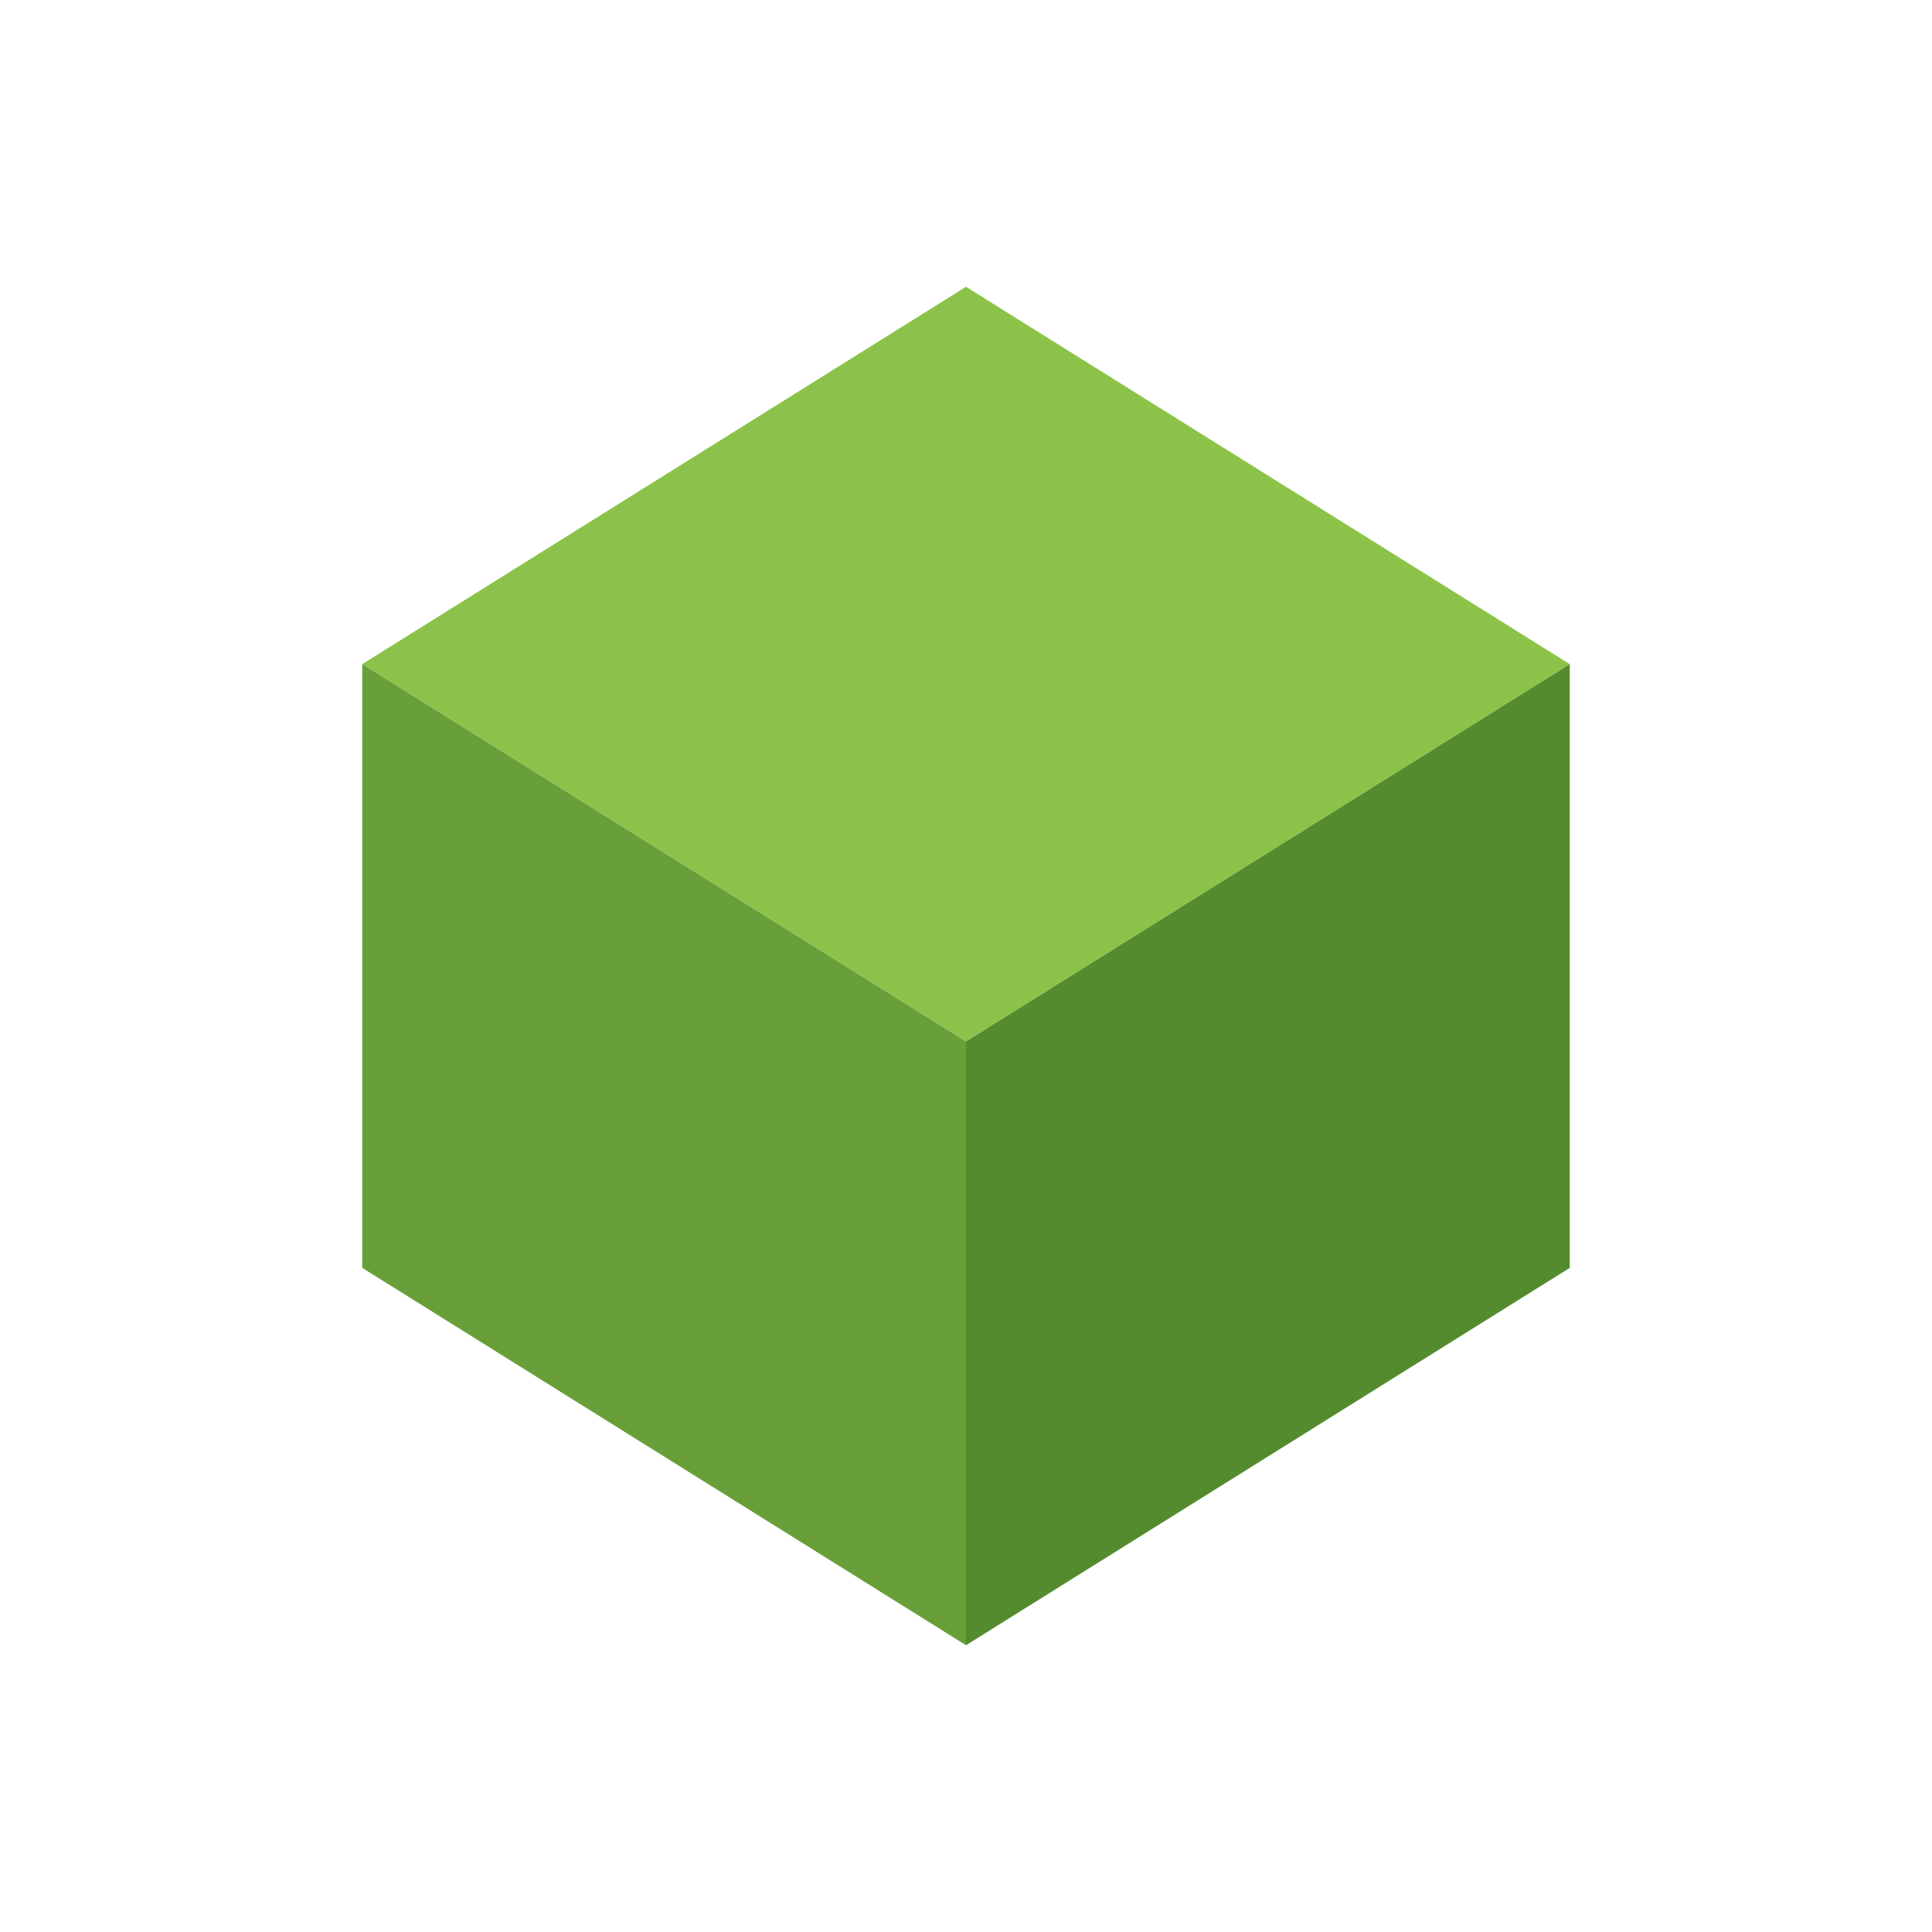
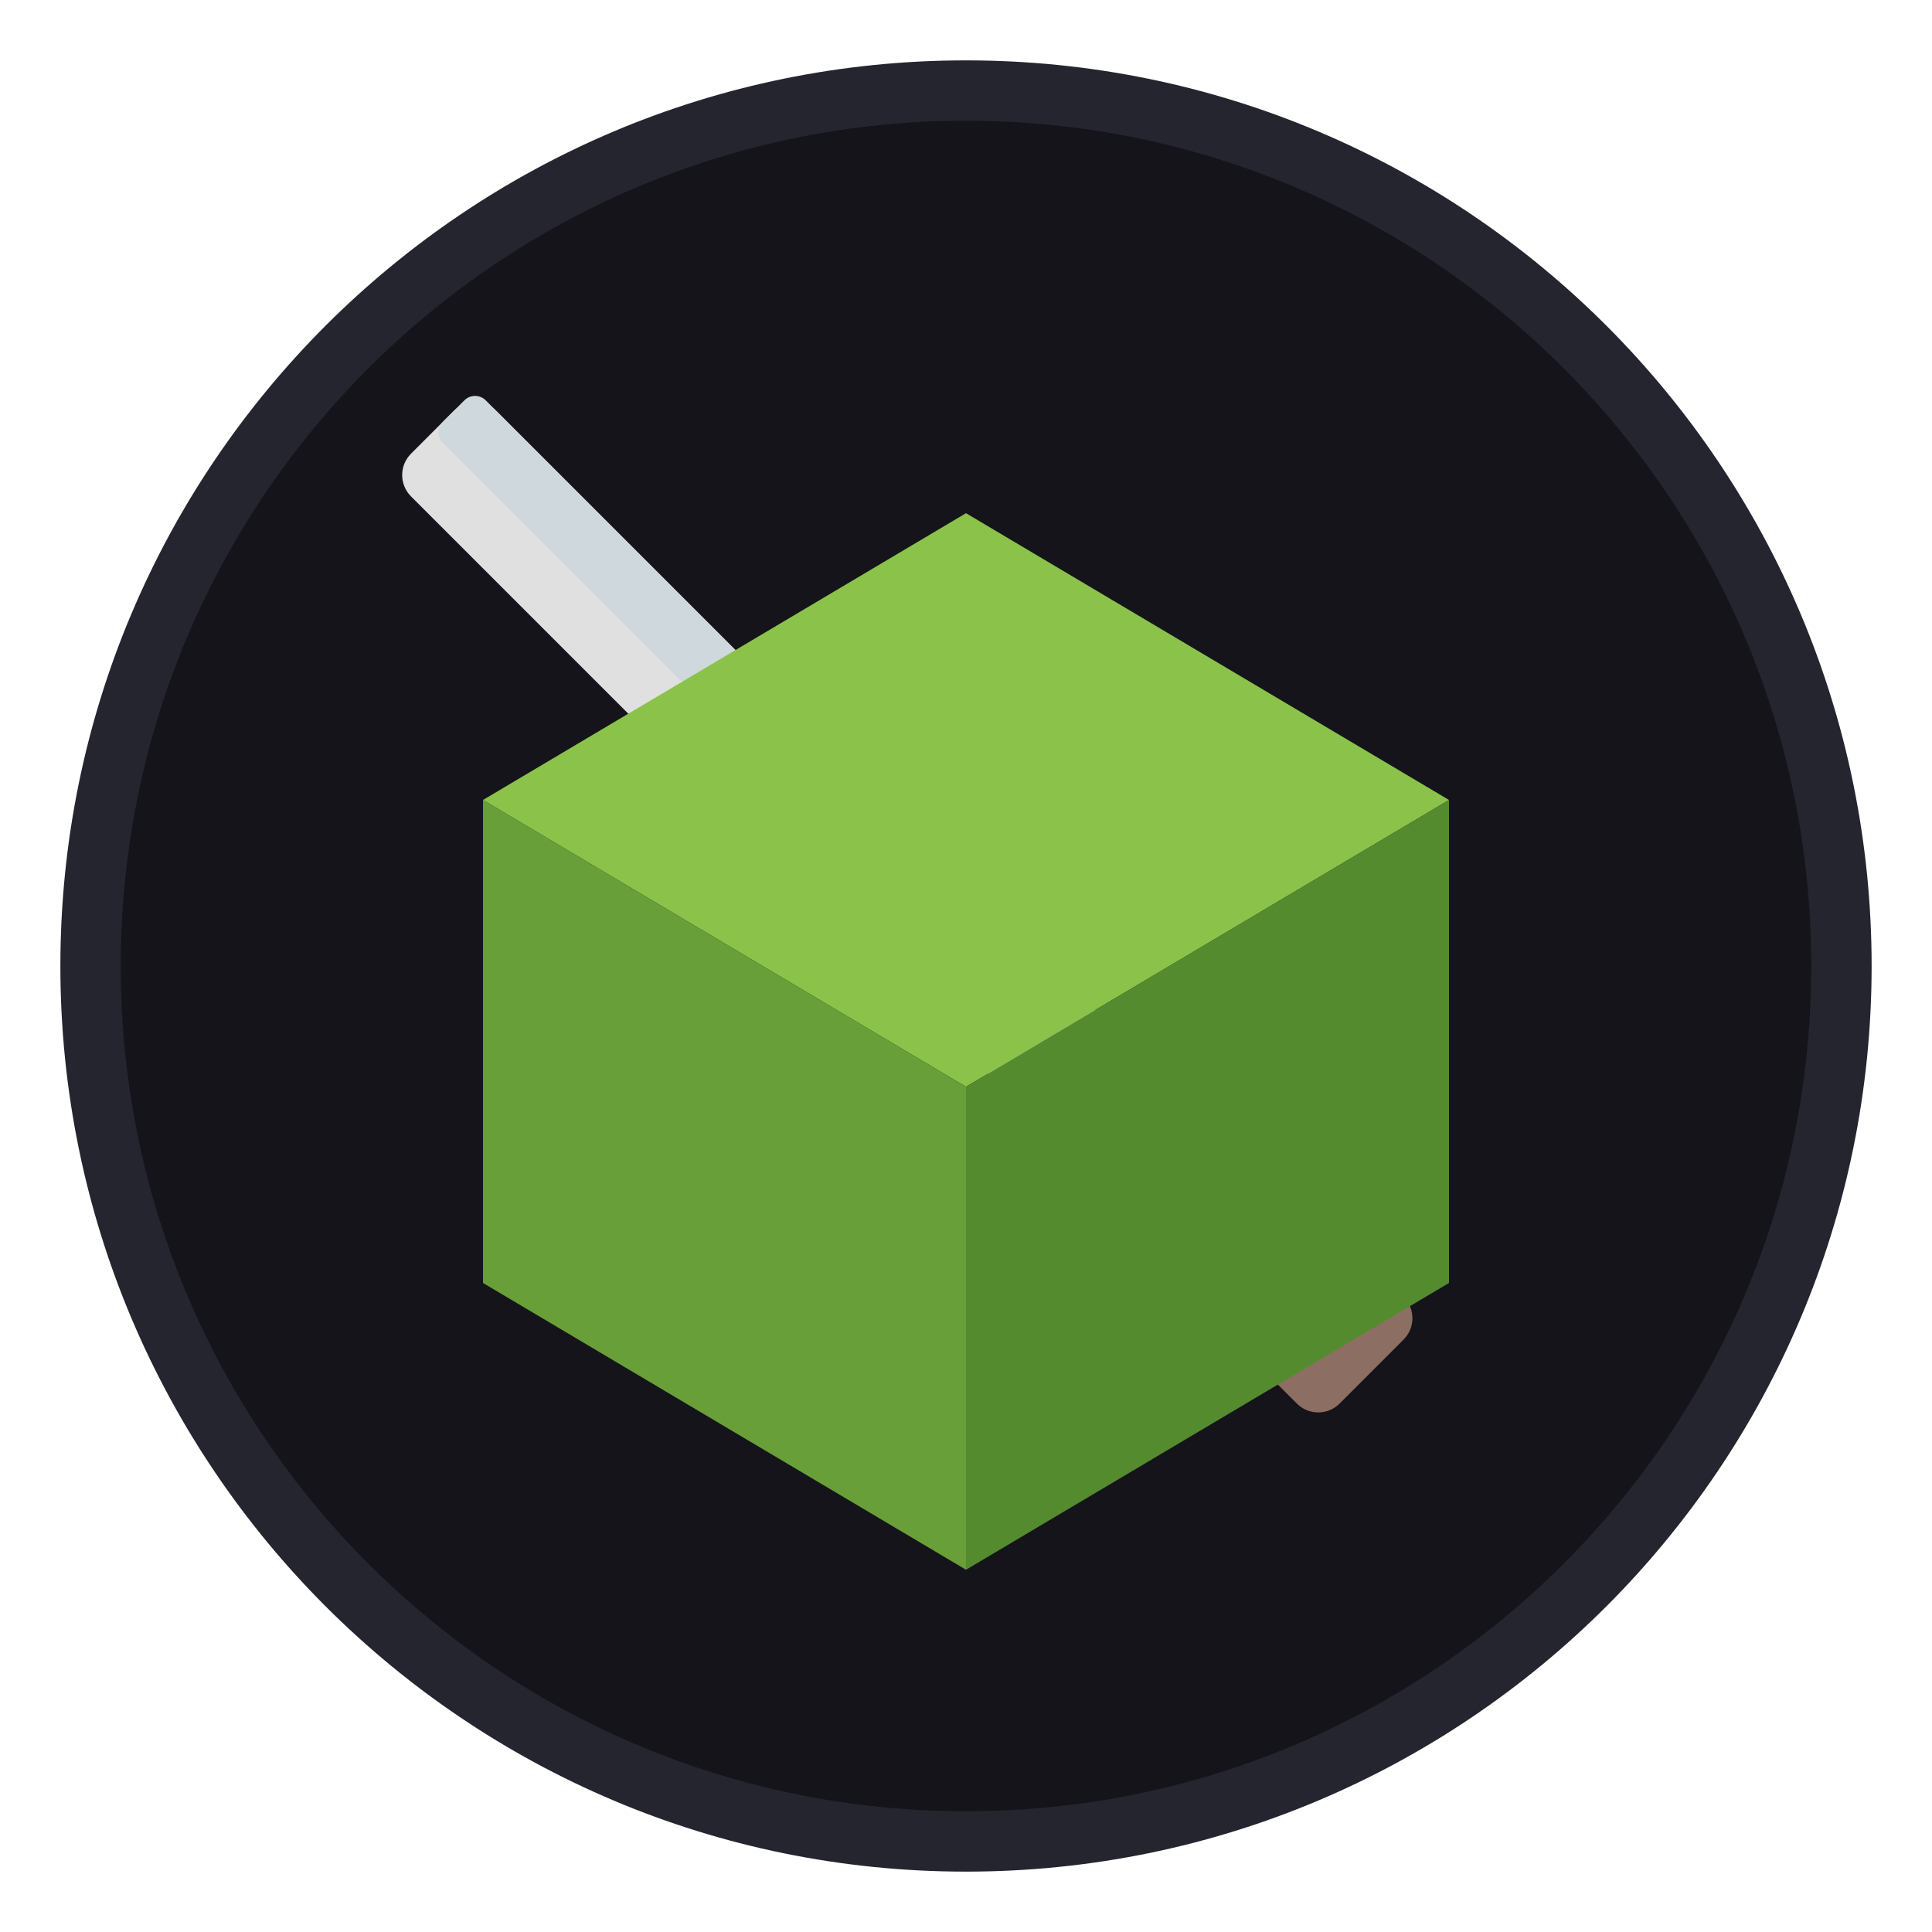
<svg xmlns="http://www.w3.org/2000/svg" width="128" height="128" viewBox="0 0 128 128">
+   <circle cx="64" cy="64" r="58" fill="#14141a" stroke="#252530" stroke-width="4" />
  <g transform="translate(64, 64)">
-     <polygon points="0,-45 40,-20 0,5 -40,-20" fill="#8bc34a" />
-     <polygon points="-40,-20 0,5 0,45 -40,20" fill="#689f38" />
-     <polygon points="0,5 40,-20 40,20 0,45" fill="#558b2f" />
+     <g transform="rotate(-45) translate(-10, -50)">
+       <rect x="6" y="0" width="8" height="60" fill="#e0e0e0" rx="2" />
+       <rect x="10" y="0" width="4" height="60" fill="#cfd8dc" rx="1" />
+       <rect x="0" y="60" width="20" height="6" fill="#8d6e63" rx="2" />
+       <rect x="7" y="66" width="6" height="16" fill="#5d4037" rx="1" />
+       <rect x="5" y="82" width="10" height="6" fill="#8d6e63" rx="2" />
+     </g>
+     <g transform="translate(0, 5)">
+       <polygon points="0,-35 32,-16 0,3 -32,-16" fill="#8bc34a" />
+       <polygon points="-32,-16 0,3 0,35 -32,16" fill="#689f38" />
+       <polygon points="0,3 32,-16 32,16 0,35" fill="#558b2f" />
+     </g>
  </g>
</svg>
